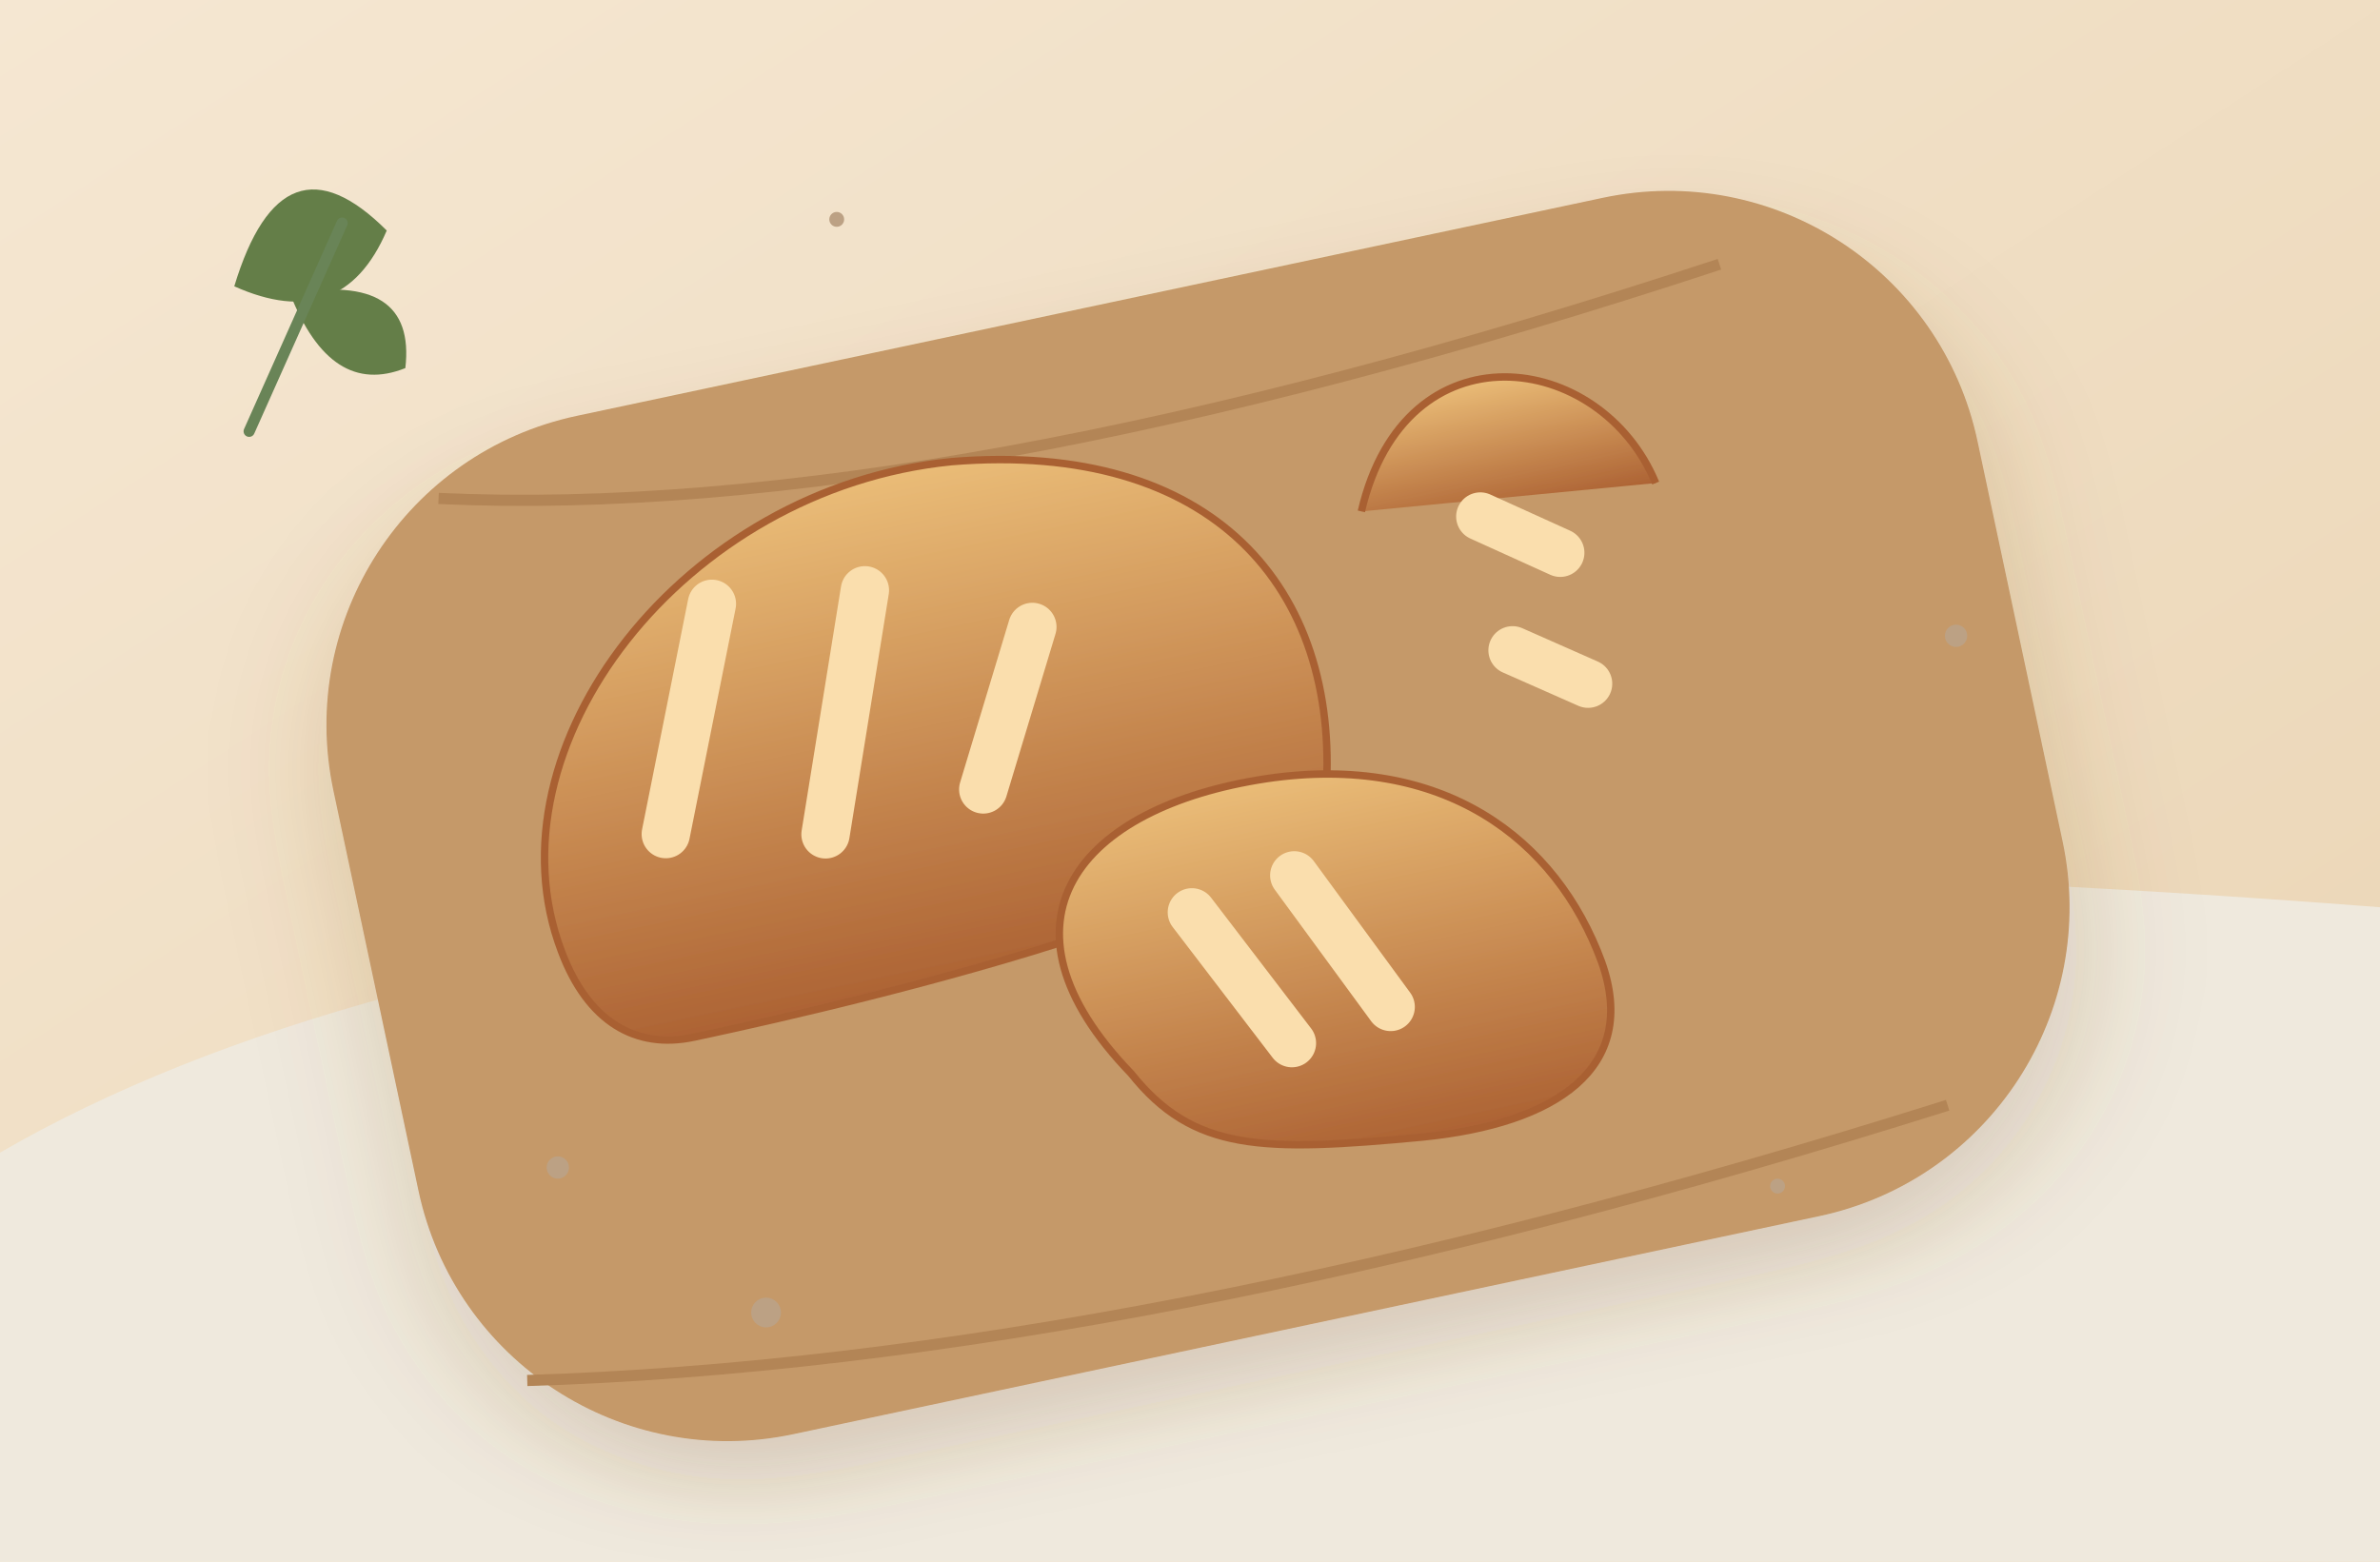
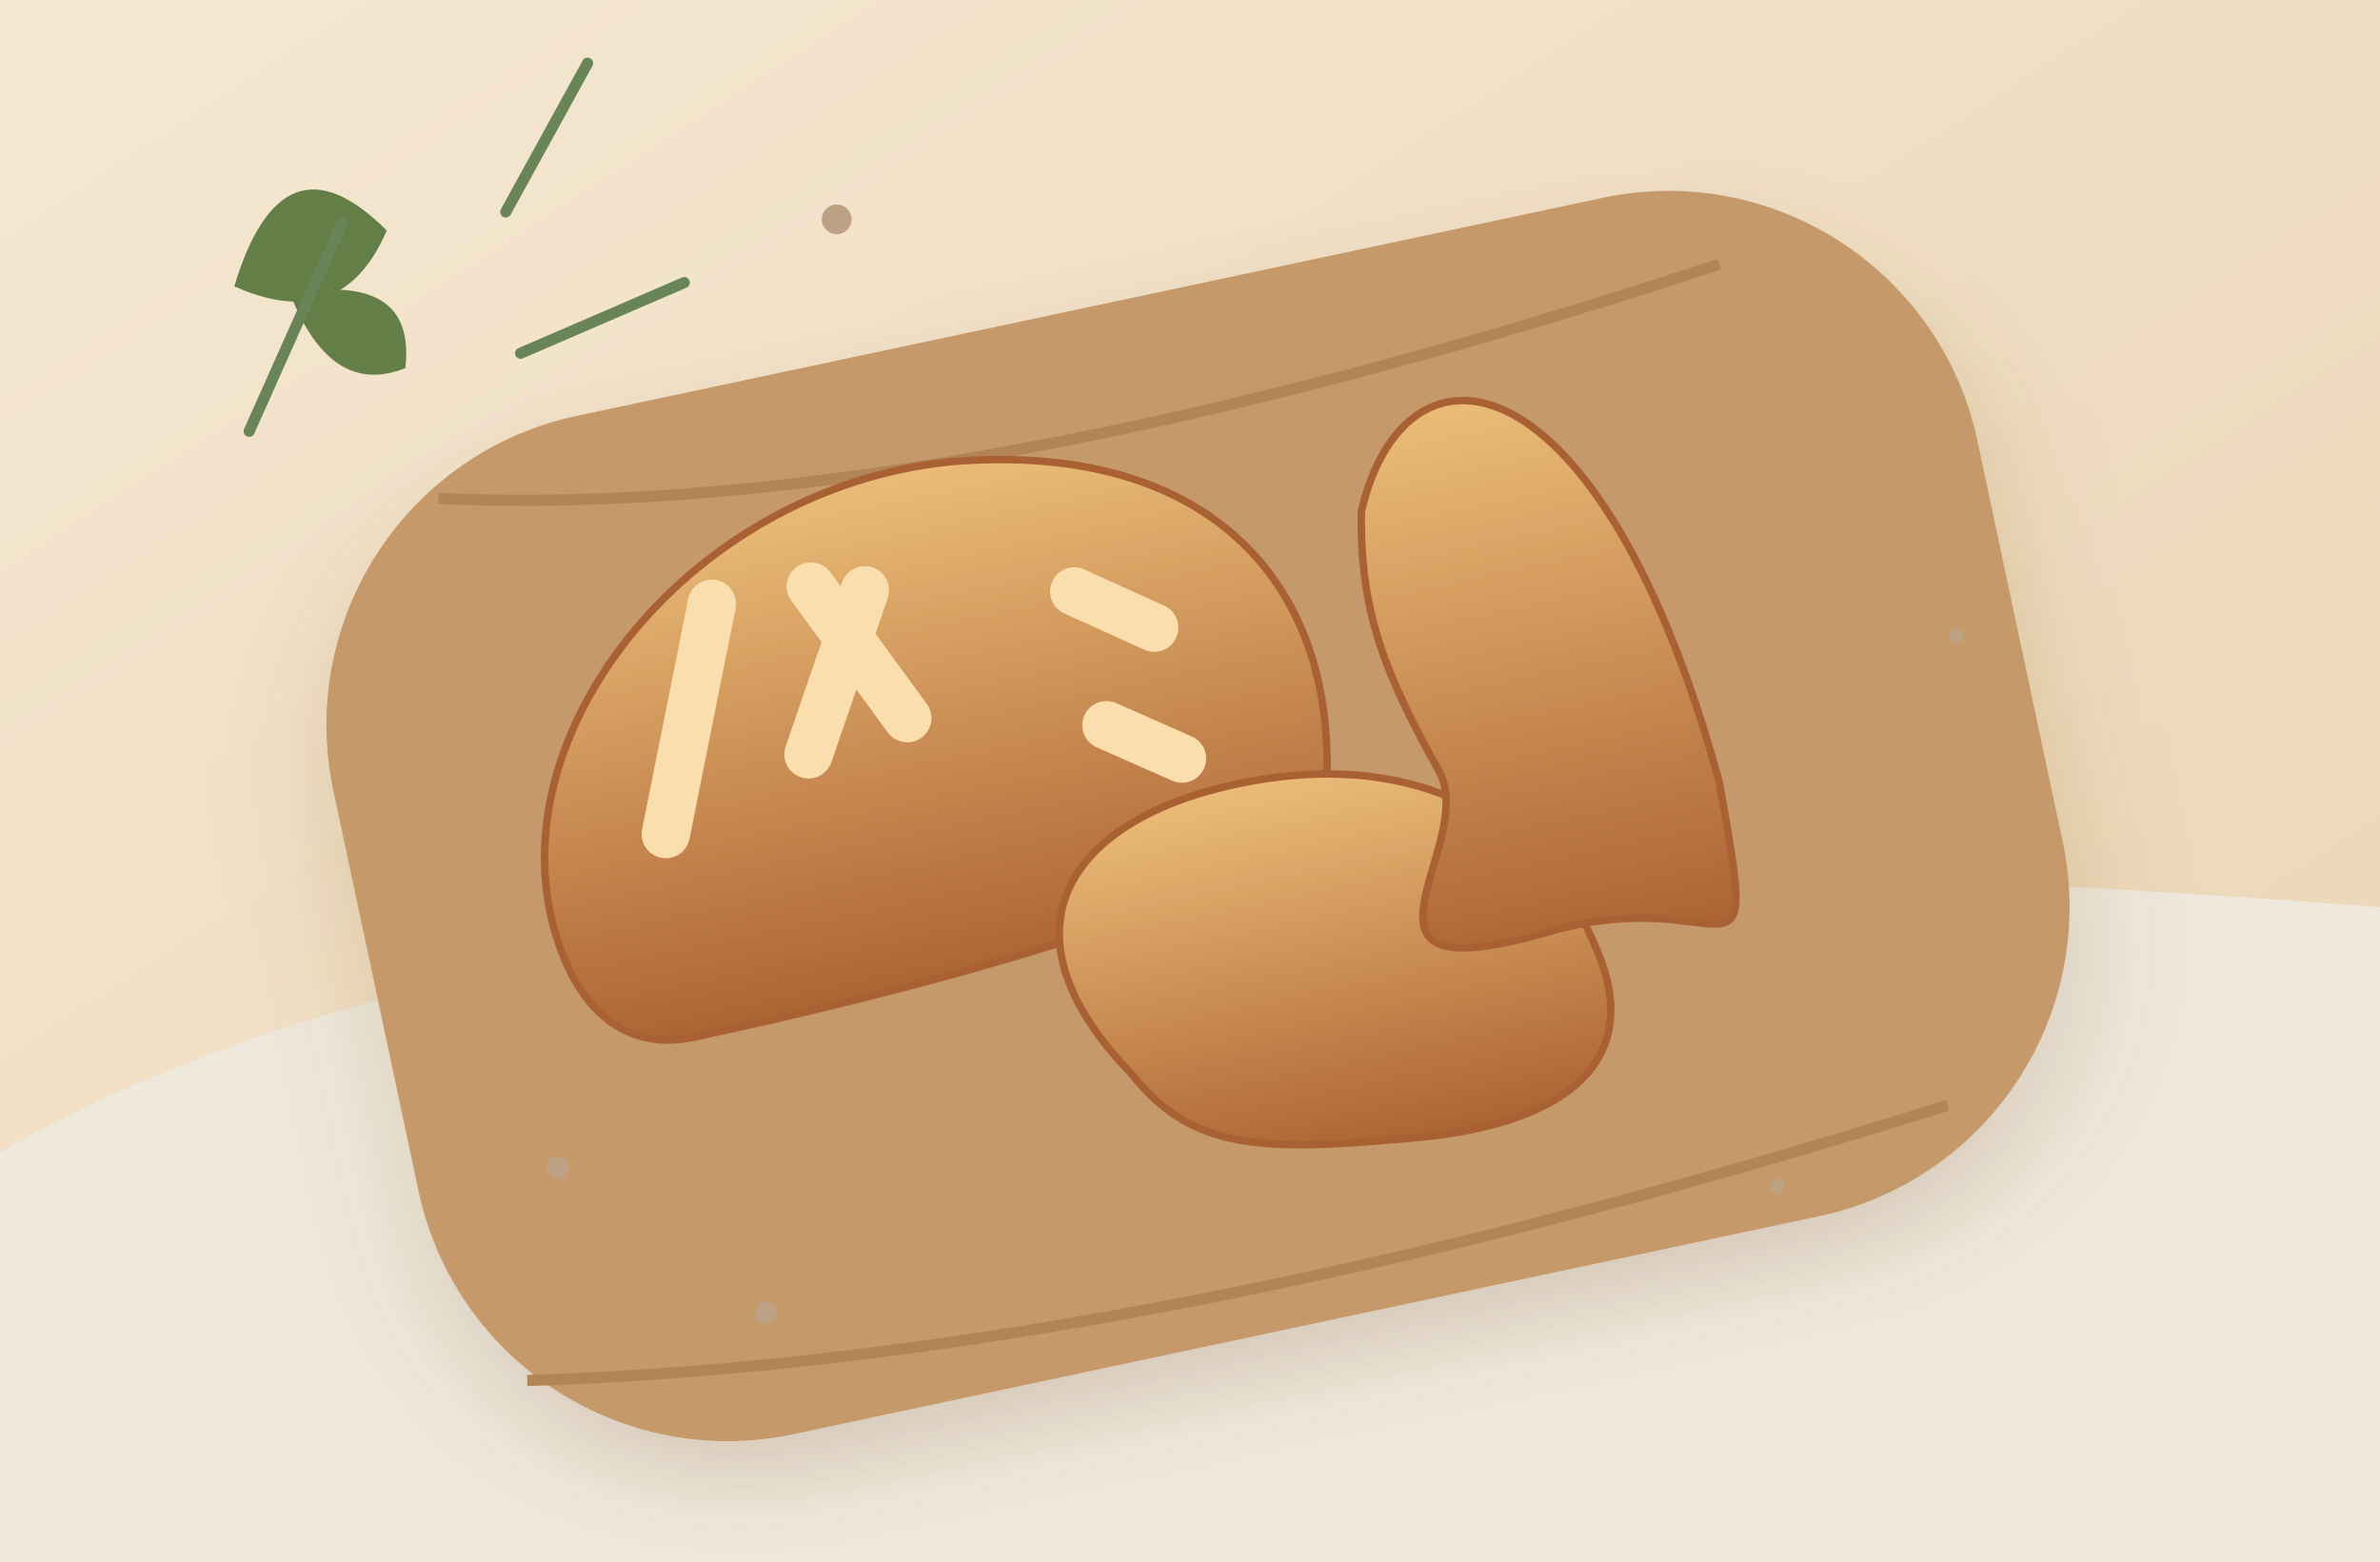
<svg xmlns="http://www.w3.org/2000/svg" viewBox="0 0 640 420">
  <defs>
    <linearGradient id="bg" x2="1" y2="1">
-       <stop stop-color="#F5E7D2" />
+       <stop offset="0" stop-color="#F5E7D2" />
      <stop offset="1" stop-color="#EAD4B3" />
    </linearGradient>
    <linearGradient id="crust" x2="0" y2="1">
-       <stop stop-color="#EABC77" />
+       <stop offset="0" stop-color="#EABC77" />
      <stop offset="1" stop-color="#AD6334" />
    </linearGradient>
-     <filter id="sh">
+     <filter id="sh" x="-20%" y="-20%" width="140%" height="150%">
      <feDropShadow dx="0" dy="12" stdDeviation="14" flood-color="#7D542C" flood-opacity=".2" />
    </filter>
  </defs>
  <rect width="640" height="420" fill="url(#bg)" />
  <path d="M0 310q176-102 640-66v176H0Z" fill="#EFE9DD" />
  <g filter="url(#sh)" transform="rotate(-12 310 220)">
    <rect x="96" y="82" width="452" height="280" rx="85" fill="#C59969" />
    <path d="M140 96q130 34 350 10M114 333q160 29 389 7" fill="none" stroke="#B38556" stroke-width="3" />
    <g fill="url(#crust)" stroke="#A96133" stroke-width="2">
      <path d="M147 222c-9-58 58-115 130-107 70 9 95 55 80 108-7 29-163 29-180 29-16 0-27-10-30-30Z" />
      <path d="M290 286c-30-48 1-73 52-70 48 3 73 32 78 67 4 30-21 40-57 36-43-5-61-9-73-33Z" />
-       <path d="M382 151c22-47 72-29 79 9 1-2 63c-2 27-52 30-65 5-15-26-21-48-12-77Z" />
+       <path d="M382 151c22-47 72-29 79 91-2 63-2 27-52 30-65 5-15-26-21-48-9-29-12-47-6-73Z" />
    </g>
    <g fill="none" stroke="#FADEAD" stroke-width="13" stroke-linecap="round">
-       <path d="m206 139-25 58m66-53-24 62m66-43-22 40m48 44 19 40m10-44 18 40m51-124 19 14m-18 23 18 13" />
+       <path d="m206 139-25 58m66-53-24 40m10-44 18 40m51-24 19 14m-18 23 18 13" />
    </g>
  </g>
  <g fill="#BCA184">
    <circle cx="150" cy="314" r="3" />
-     <circle cx="526" cy="171" r="3" />
-     <circle cx="225" cy="59" r="2" />
-     <circle cx="206" cy="353" r="4" />
+     <circle cx="526" cy="171" r="2" />
+     <circle cx="206" cy="353" r="3" />
    <circle cx="478" cy="319" r="2" />
+     <circle cx="225" cy="59" r="4" />
  </g>
  <g fill="#647E48">
    <path d="M63 77q13-43 41-15-12 28-41 15Z" />
    <path d="M78 79q34-6 31 20-20 8-31-20Z" />
  </g>
-   <path d="m67 116 25-56" stroke="#698457" stroke-width="3" stroke-linecap="round" />
+   <g fill="none" stroke="#698457" stroke-width="3" stroke-linecap="round">
+     <path d="m67 116 25-56m66-43-22 40m48 19-44 19" />
+   </g>
</svg>
